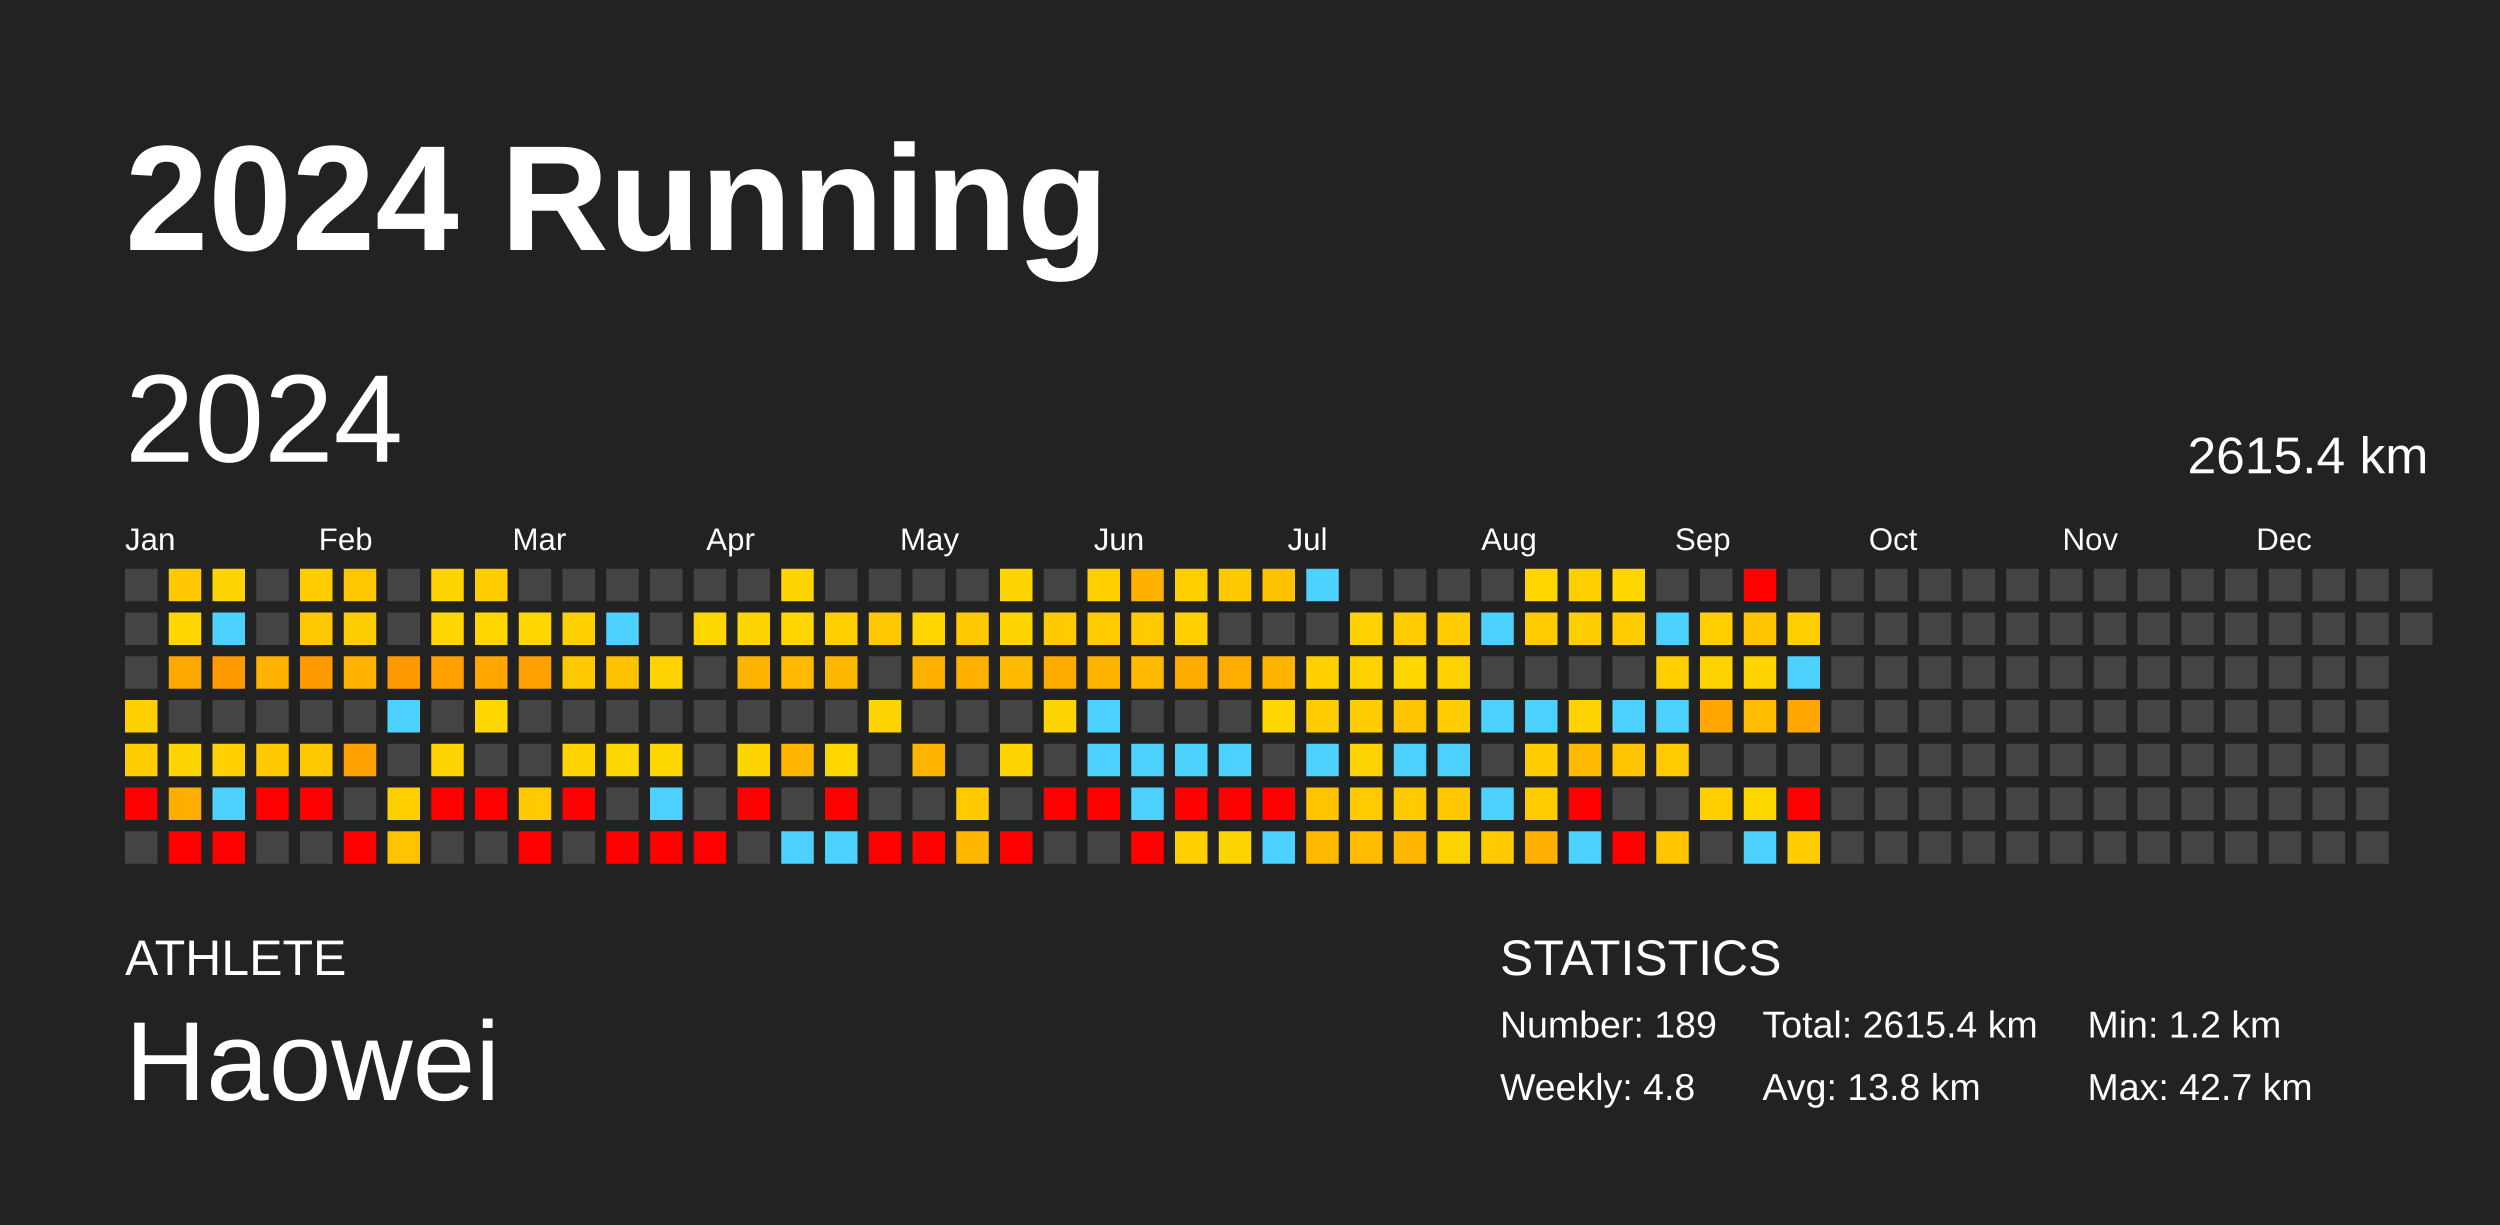
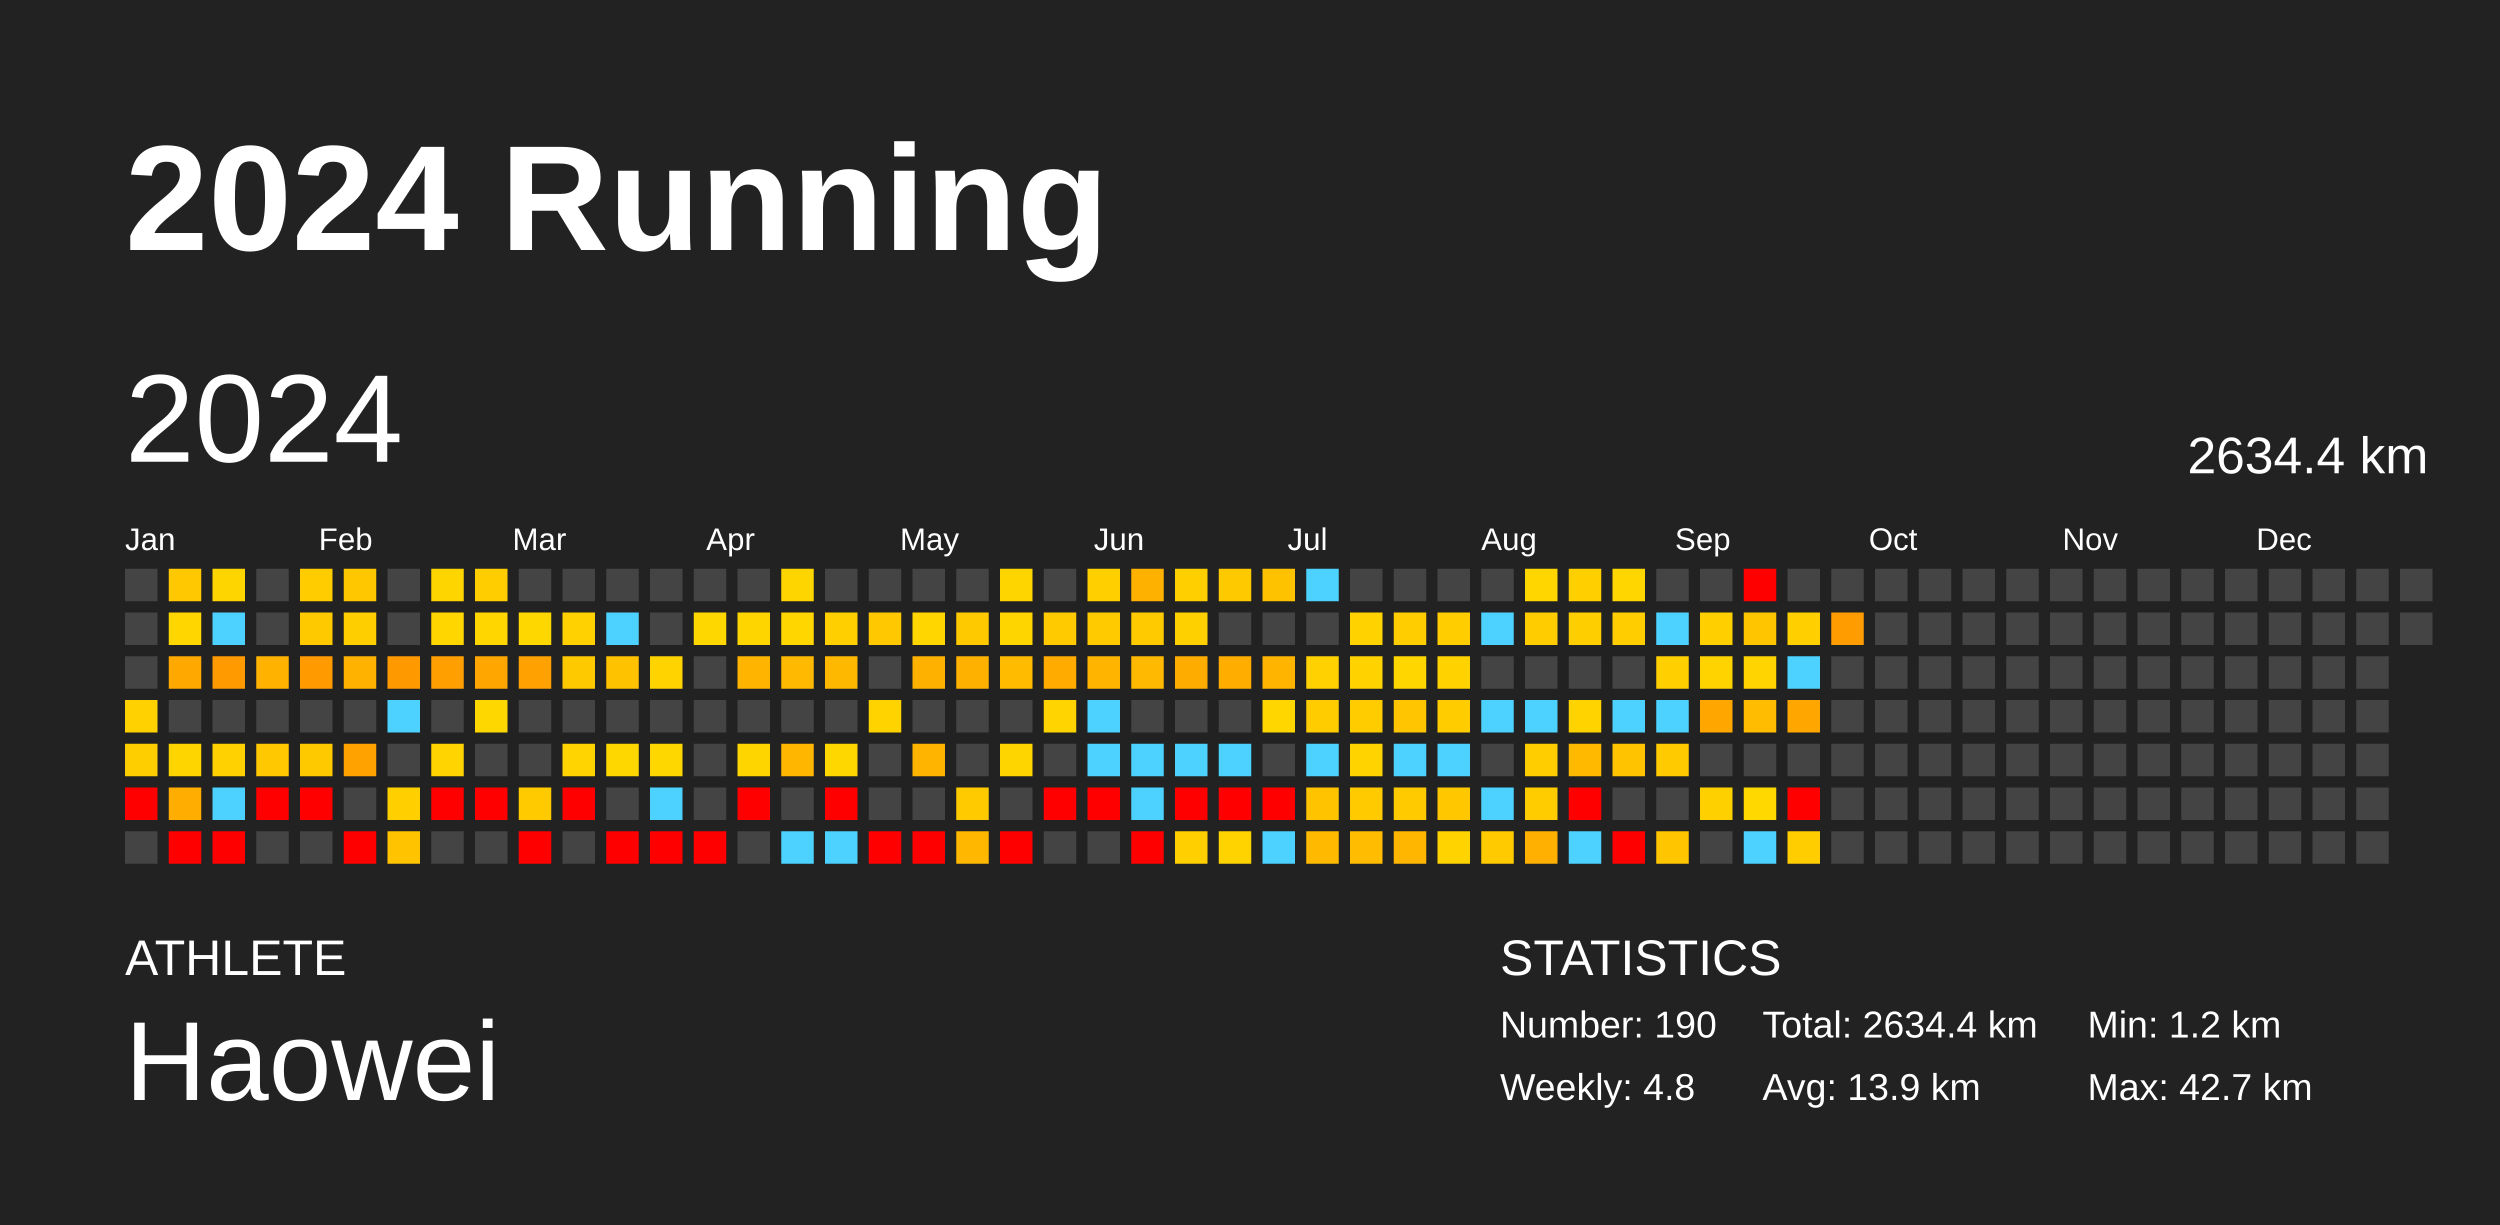
<svg xmlns="http://www.w3.org/2000/svg" baseProfile="full" height="98mm" version="1.1" viewBox="0,0,200,98" width="200mm">
  <defs />
  <rect fill="#222222" height="98" width="200" x="0" y="0" />
  <text fill="#FFFFFF" style="font-size:12px; font-family:Arial; font-weight:bold;" x="10" y="20">2024 Running</text>
  <text fill="#FFFFFF" style="font-size:4px; font-family:Arial" x="10" y="78">ATHLETE</text>
  <text fill="#FFFFFF" style="font-size:9px; font-family:Arial" x="10" y="88">Haowei</text>
  <text fill="#FFFFFF" style="font-size:4px; font-family:Arial" x="120" y="78">STATISTICS</text>
-   <text fill="#FFFFFF" style="font-size:3px; font-family:Arial" x="120" y="83">Number: 189</text>
+   <text fill="#FFFFFF" style="font-size:3px; font-family:Arial" x="120" y="83">Number: 190</text>
  <text fill="#FFFFFF" style="font-size:3px; font-family:Arial" x="120" y="88">Weekly: 4.8</text>
-   <text fill="#FFFFFF" style="font-size:3px; font-family:Arial" x="141" y="83">Total: 2615.4 km</text>
-   <text fill="#FFFFFF" style="font-size:3px; font-family:Arial" x="141" y="88">Avg: 13.8 km</text>
+   <text fill="#FFFFFF" style="font-size:3px; font-family:Arial" x="141" y="83">Total: 2634.4 km</text>
+   <text fill="#FFFFFF" style="font-size:3px; font-family:Arial" x="141" y="88">Avg: 13.9 km</text>
  <text fill="#FFFFFF" style="font-size:3px; font-family:Arial" x="167" y="83">Min: 1.2 km</text>
  <text fill="#FFFFFF" style="font-size:3px; font-family:Arial" x="167" y="88">Max: 42.7 km</text>
  <text dominant-baseline="hanging" fill="#FFFFFF" style="font-size:10.0px; font-family:Arial;" x="10" y="30">2024</text>
-   <text dominant-baseline="hanging" fill="#FFFFFF" style="font-size:4.125px; font-family:Arial;" x="175" y="35">2615.4 km</text>
+   <text dominant-baseline="hanging" fill="#FFFFFF" style="font-size:4.125px; font-family:Arial;" x="175" y="35">2634.4 km</text>
  <text fill="#FFFFFF" style="font-size:2.5px; font-family:Arial" x="10.0" y="44">Jan</text>
  <text fill="#FFFFFF" style="font-size:2.5px; font-family:Arial" x="25.5" y="44">Feb</text>
  <text fill="#FFFFFF" style="font-size:2.5px; font-family:Arial" x="41.0" y="44">Mar</text>
  <text fill="#FFFFFF" style="font-size:2.5px; font-family:Arial" x="56.5" y="44">Apr</text>
  <text fill="#FFFFFF" style="font-size:2.5px; font-family:Arial" x="72.0" y="44">May</text>
  <text fill="#FFFFFF" style="font-size:2.5px; font-family:Arial" x="87.5" y="44">Jun</text>
  <text fill="#FFFFFF" style="font-size:2.5px; font-family:Arial" x="103.0" y="44">Jul</text>
  <text fill="#FFFFFF" style="font-size:2.5px; font-family:Arial" x="118.5" y="44">Aug</text>
  <text fill="#FFFFFF" style="font-size:2.5px; font-family:Arial" x="134.0" y="44">Sep</text>
  <text fill="#FFFFFF" style="font-size:2.5px; font-family:Arial" x="149.5" y="44">Oct</text>
  <text fill="#FFFFFF" style="font-size:2.5px; font-family:Arial" x="165.0" y="44">Nov</text>
  <text fill="#FFFFFF" style="font-size:2.5px; font-family:Arial" x="180.5" y="44">Dec</text>
  <rect fill="#444444" height="2.6" width="2.6" x="10.0" y="45.5" />
  <rect fill="#444444" height="2.6" width="2.6" x="10.0" y="49.0" />
  <rect fill="#444444" height="2.6" width="2.6" x="10.0" y="52.5" />
  <rect fill="#ffd100" height="2.6" width="2.6" x="10.0" y="56.0" />
  <rect fill="#ffce00" height="2.6" width="2.6" x="10.0" y="59.5" />
  <rect fill="red" height="2.6" width="2.6" x="10.0" y="63.0" />
  <rect fill="#444444" height="2.6" width="2.6" x="10.0" y="66.5" />
  <rect fill="#ffc800" height="2.6" width="2.6" x="13.5" y="45.5" />
  <rect fill="#ffd600" height="2.6" width="2.6" x="13.5" y="49.0" />
  <rect fill="#ffa800" height="2.6" width="2.6" x="13.5" y="52.5" />
  <rect fill="#444444" height="2.6" width="2.6" x="13.5" y="56.0" />
  <rect fill="#ffd500" height="2.6" width="2.6" x="13.5" y="59.5" />
  <rect fill="#ffad00" height="2.6" width="2.6" x="13.5" y="63.0" />
  <rect fill="red" height="2.6" width="2.6" x="13.5" y="66.5" />
  <rect fill="#ffd500" height="2.6" width="2.6" x="17.0" y="45.5" />
  <rect fill="#4dd2ff" height="2.6" width="2.6" x="17.0" y="49.0" />
  <rect fill="#ff9a00" height="2.6" width="2.6" x="17.0" y="52.5" />
  <rect fill="#444444" height="2.6" width="2.6" x="17.0" y="56.0" />
  <rect fill="#ffd100" height="2.6" width="2.6" x="17.0" y="59.5" />
  <rect fill="#4dd2ff" height="2.6" width="2.6" x="17.0" y="63.0" />
  <rect fill="red" height="2.6" width="2.6" x="17.0" y="66.5" />
  <rect fill="#444444" height="2.6" width="2.6" x="20.5" y="45.5" />
  <rect fill="#444444" height="2.6" width="2.6" x="20.5" y="49.0" />
  <rect fill="#ffb200" height="2.6" width="2.6" x="20.5" y="52.5" />
  <rect fill="#444444" height="2.6" width="2.6" x="20.5" y="56.0" />
  <rect fill="#ffc800" height="2.6" width="2.6" x="20.5" y="59.5" />
  <rect fill="red" height="2.6" width="2.6" x="20.5" y="63.0" />
  <rect fill="#444444" height="2.6" width="2.6" x="20.5" y="66.5" />
  <rect fill="#ffcc00" height="2.6" width="2.6" x="24.0" y="45.5" />
  <rect fill="#ffc900" height="2.6" width="2.6" x="24.0" y="49.0" />
  <rect fill="#ff9b00" height="2.6" width="2.6" x="24.0" y="52.5" />
  <rect fill="#444444" height="2.6" width="2.6" x="24.0" y="56.0" />
  <rect fill="#ffc900" height="2.6" width="2.6" x="24.0" y="59.5" />
  <rect fill="red" height="2.6" width="2.6" x="24.0" y="63.0" />
  <rect fill="#444444" height="2.6" width="2.6" x="24.0" y="66.5" />
  <rect fill="#ffc700" height="2.6" width="2.6" x="27.5" y="45.5" />
  <rect fill="#ffce00" height="2.6" width="2.6" x="27.5" y="49.0" />
  <rect fill="#ffb200" height="2.6" width="2.6" x="27.5" y="52.5" />
  <rect fill="#444444" height="2.6" width="2.6" x="27.5" y="56.0" />
  <rect fill="#ffa200" height="2.6" width="2.6" x="27.5" y="59.5" />
  <rect fill="#444444" height="2.6" width="2.6" x="27.5" y="63.0" />
  <rect fill="red" height="2.6" width="2.6" x="27.5" y="66.5" />
  <rect fill="#444444" height="2.6" width="2.6" x="31.0" y="45.5" />
  <rect fill="#444444" height="2.6" width="2.6" x="31.0" y="49.0" />
  <rect fill="#ff9900" height="2.6" width="2.6" x="31.0" y="52.5" />
  <rect fill="#4dd2ff" height="2.6" width="2.6" x="31.0" y="56.0" />
  <rect fill="#444444" height="2.6" width="2.6" x="31.0" y="59.5" />
  <rect fill="#ffcf00" height="2.6" width="2.6" x="31.0" y="63.0" />
  <rect fill="#ffc300" height="2.6" width="2.6" x="31.0" y="66.5" />
  <rect fill="#ffd500" height="2.6" width="2.6" x="34.5" y="45.5" />
  <rect fill="#ffd600" height="2.6" width="2.6" x="34.5" y="49.0" />
  <rect fill="#ffa000" height="2.6" width="2.6" x="34.5" y="52.5" />
  <rect fill="#444444" height="2.6" width="2.6" x="34.5" y="56.0" />
  <rect fill="#ffd400" height="2.6" width="2.6" x="34.5" y="59.5" />
  <rect fill="red" height="2.6" width="2.6" x="34.5" y="63.0" />
  <rect fill="#444444" height="2.6" width="2.6" x="34.5" y="66.5" />
  <rect fill="#ffcd00" height="2.6" width="2.6" x="38.0" y="45.5" />
  <rect fill="#ffd600" height="2.6" width="2.6" x="38.0" y="49.0" />
  <rect fill="#ffa700" height="2.6" width="2.6" x="38.0" y="52.5" />
  <rect fill="#ffd700" height="2.6" width="2.6" x="38.0" y="56.0" />
  <rect fill="#444444" height="2.6" width="2.6" x="38.0" y="59.5" />
  <rect fill="red" height="2.6" width="2.6" x="38.0" y="63.0" />
  <rect fill="#444444" height="2.6" width="2.6" x="38.0" y="66.5" />
  <rect fill="#444444" height="2.6" width="2.6" x="41.5" y="45.5" />
  <rect fill="#ffd700" height="2.6" width="2.6" x="41.5" y="49.0" />
  <rect fill="#ffa100" height="2.6" width="2.6" x="41.5" y="52.5" />
  <rect fill="#444444" height="2.6" width="2.6" x="41.5" y="56.0" />
  <rect fill="#444444" height="2.6" width="2.6" x="41.5" y="59.5" />
  <rect fill="#ffca00" height="2.6" width="2.6" x="41.5" y="63.0" />
  <rect fill="red" height="2.6" width="2.6" x="41.5" y="66.5" />
  <rect fill="#444444" height="2.6" width="2.6" x="45.0" y="45.5" />
  <rect fill="#ffd100" height="2.6" width="2.6" x="45.0" y="49.0" />
  <rect fill="#ffc900" height="2.6" width="2.6" x="45.0" y="52.5" />
  <rect fill="#444444" height="2.6" width="2.6" x="45.0" y="56.0" />
  <rect fill="#ffd400" height="2.6" width="2.6" x="45.0" y="59.5" />
  <rect fill="red" height="2.6" width="2.6" x="45.0" y="63.0" />
  <rect fill="#444444" height="2.6" width="2.6" x="45.0" y="66.5" />
  <rect fill="#444444" height="2.6" width="2.6" x="48.5" y="45.5" />
  <rect fill="#4dd2ff" height="2.6" width="2.6" x="48.5" y="49.0" />
  <rect fill="#ffc200" height="2.6" width="2.6" x="48.5" y="52.5" />
  <rect fill="#444444" height="2.6" width="2.6" x="48.5" y="56.0" />
  <rect fill="#ffd700" height="2.6" width="2.6" x="48.5" y="59.5" />
  <rect fill="#444444" height="2.6" width="2.6" x="48.5" y="63.0" />
  <rect fill="red" height="2.6" width="2.6" x="48.5" y="66.5" />
  <rect fill="#444444" height="2.6" width="2.6" x="52.0" y="45.5" />
  <rect fill="#444444" height="2.6" width="2.6" x="52.0" y="49.0" />
  <rect fill="#ffd300" height="2.6" width="2.6" x="52.0" y="52.5" />
  <rect fill="#444444" height="2.6" width="2.6" x="52.0" y="56.0" />
  <rect fill="#ffd700" height="2.6" width="2.6" x="52.0" y="59.5" />
  <rect fill="#4dd2ff" height="2.6" width="2.6" x="52.0" y="63.0" />
  <rect fill="red" height="2.6" width="2.6" x="52.0" y="66.5" />
  <rect fill="#444444" height="2.6" width="2.6" x="55.5" y="45.5" />
  <rect fill="#ffd700" height="2.6" width="2.6" x="55.5" y="49.0" />
  <rect fill="#444444" height="2.6" width="2.6" x="55.5" y="52.5" />
  <rect fill="#444444" height="2.6" width="2.6" x="55.5" y="56.0" />
  <rect fill="#444444" height="2.6" width="2.6" x="55.5" y="59.5" />
  <rect fill="#444444" height="2.6" width="2.6" x="55.5" y="63.0" />
  <rect fill="red" height="2.6" width="2.6" x="55.5" y="66.5" />
  <rect fill="#444444" height="2.6" width="2.6" x="59.0" y="45.5" />
  <rect fill="#ffd500" height="2.6" width="2.6" x="59.0" y="49.0" />
  <rect fill="#ffb400" height="2.6" width="2.6" x="59.0" y="52.5" />
  <rect fill="#444444" height="2.6" width="2.6" x="59.0" y="56.0" />
  <rect fill="#ffd500" height="2.6" width="2.6" x="59.0" y="59.5" />
  <rect fill="red" height="2.6" width="2.6" x="59.0" y="63.0" />
  <rect fill="#444444" height="2.6" width="2.6" x="59.0" y="66.5" />
  <rect fill="#ffd500" height="2.6" width="2.6" x="62.5" y="45.5" />
  <rect fill="#ffd600" height="2.6" width="2.6" x="62.5" y="49.0" />
  <rect fill="#ffb900" height="2.6" width="2.6" x="62.5" y="52.5" />
  <rect fill="#444444" height="2.6" width="2.6" x="62.5" y="56.0" />
  <rect fill="#ffb600" height="2.6" width="2.6" x="62.5" y="59.5" />
  <rect fill="#444444" height="2.6" width="2.6" x="62.5" y="63.0" />
  <rect fill="#4dd2ff" height="2.6" width="2.6" x="62.5" y="66.5" />
  <rect fill="#444444" height="2.6" width="2.6" x="66.0" y="45.5" />
  <rect fill="#ffcf00" height="2.6" width="2.6" x="66.0" y="49.0" />
  <rect fill="#ffb800" height="2.6" width="2.6" x="66.0" y="52.5" />
  <rect fill="#444444" height="2.6" width="2.6" x="66.0" y="56.0" />
  <rect fill="#ffd700" height="2.6" width="2.6" x="66.0" y="59.5" />
  <rect fill="red" height="2.6" width="2.6" x="66.0" y="63.0" />
  <rect fill="#4dd2ff" height="2.6" width="2.6" x="66.0" y="66.5" />
  <rect fill="#444444" height="2.6" width="2.6" x="69.5" y="45.5" />
  <rect fill="#ffc800" height="2.6" width="2.6" x="69.5" y="49.0" />
  <rect fill="#444444" height="2.6" width="2.6" x="69.5" y="52.5" />
  <rect fill="#ffd300" height="2.6" width="2.6" x="69.5" y="56.0" />
  <rect fill="#444444" height="2.6" width="2.6" x="69.5" y="59.5" />
  <rect fill="#444444" height="2.6" width="2.6" x="69.5" y="63.0" />
  <rect fill="red" height="2.6" width="2.6" x="69.5" y="66.5" />
  <rect fill="#444444" height="2.6" width="2.6" x="73.0" y="45.5" />
  <rect fill="#ffd600" height="2.6" width="2.6" x="73.0" y="49.0" />
  <rect fill="#ffb100" height="2.6" width="2.6" x="73.0" y="52.5" />
  <rect fill="#444444" height="2.6" width="2.6" x="73.0" y="56.0" />
  <rect fill="#ffb500" height="2.6" width="2.6" x="73.0" y="59.5" />
  <rect fill="#444444" height="2.6" width="2.6" x="73.0" y="63.0" />
  <rect fill="red" height="2.6" width="2.6" x="73.0" y="66.5" />
  <rect fill="#444444" height="2.6" width="2.6" x="76.5" y="45.5" />
  <rect fill="#ffc900" height="2.6" width="2.6" x="76.5" y="49.0" />
  <rect fill="#ffb100" height="2.6" width="2.6" x="76.5" y="52.5" />
  <rect fill="#444444" height="2.6" width="2.6" x="76.5" y="56.0" />
  <rect fill="#444444" height="2.6" width="2.6" x="76.5" y="59.5" />
  <rect fill="#ffca00" height="2.6" width="2.6" x="76.5" y="63.0" />
  <rect fill="#ffb700" height="2.6" width="2.6" x="76.5" y="66.5" />
  <rect fill="#ffd500" height="2.6" width="2.6" x="80.0" y="45.5" />
  <rect fill="#ffd500" height="2.6" width="2.6" x="80.0" y="49.0" />
  <rect fill="#ffbb00" height="2.6" width="2.6" x="80.0" y="52.5" />
  <rect fill="#444444" height="2.6" width="2.6" x="80.0" y="56.0" />
  <rect fill="#ffd500" height="2.6" width="2.6" x="80.0" y="59.5" />
  <rect fill="#444444" height="2.6" width="2.6" x="80.0" y="63.0" />
  <rect fill="red" height="2.6" width="2.6" x="80.0" y="66.5" />
  <rect fill="#444444" height="2.6" width="2.6" x="83.5" y="45.5" />
  <rect fill="#ffca00" height="2.6" width="2.6" x="83.5" y="49.0" />
  <rect fill="#ffab00" height="2.6" width="2.6" x="83.5" y="52.5" />
  <rect fill="#ffd400" height="2.6" width="2.6" x="83.5" y="56.0" />
  <rect fill="#444444" height="2.6" width="2.6" x="83.5" y="59.5" />
  <rect fill="red" height="2.6" width="2.6" x="83.5" y="63.0" />
  <rect fill="#444444" height="2.6" width="2.6" x="83.5" y="66.5" />
  <rect fill="#ffcf00" height="2.6" width="2.6" x="87.0" y="45.5" />
  <rect fill="#ffca00" height="2.6" width="2.6" x="87.0" y="49.0" />
  <rect fill="#ffb500" height="2.6" width="2.6" x="87.0" y="52.5" />
  <rect fill="#4dd2ff" height="2.6" width="2.6" x="87.0" y="56.0" />
  <rect fill="#4dd2ff" height="2.6" width="2.6" x="87.0" y="59.5" />
  <rect fill="red" height="2.6" width="2.6" x="87.0" y="63.0" />
  <rect fill="#444444" height="2.6" width="2.6" x="87.0" y="66.5" />
  <rect fill="#ffb100" height="2.6" width="2.6" x="90.5" y="45.5" />
  <rect fill="#ffca00" height="2.6" width="2.6" x="90.5" y="49.0" />
  <rect fill="#ffb900" height="2.6" width="2.6" x="90.5" y="52.5" />
  <rect fill="#444444" height="2.6" width="2.6" x="90.5" y="56.0" />
  <rect fill="#4dd2ff" height="2.6" width="2.6" x="90.5" y="59.5" />
  <rect fill="#4dd2ff" height="2.6" width="2.6" x="90.5" y="63.0" />
  <rect fill="red" height="2.6" width="2.6" x="90.5" y="66.5" />
  <rect fill="#ffcf00" height="2.6" width="2.6" x="94.0" y="45.5" />
  <rect fill="#ffd000" height="2.6" width="2.6" x="94.0" y="49.0" />
  <rect fill="#ffac00" height="2.6" width="2.6" x="94.0" y="52.5" />
  <rect fill="#444444" height="2.6" width="2.6" x="94.0" y="56.0" />
  <rect fill="#4dd2ff" height="2.6" width="2.6" x="94.0" y="59.5" />
  <rect fill="red" height="2.6" width="2.6" x="94.0" y="63.0" />
  <rect fill="#ffcf00" height="2.6" width="2.6" x="94.0" y="66.5" />
  <rect fill="#ffc900" height="2.6" width="2.6" x="97.5" y="45.5" />
  <rect fill="#444444" height="2.6" width="2.6" x="97.5" y="49.0" />
  <rect fill="#ffae00" height="2.6" width="2.6" x="97.5" y="52.5" />
  <rect fill="#444444" height="2.6" width="2.6" x="97.5" y="56.0" />
  <rect fill="#4dd2ff" height="2.6" width="2.6" x="97.5" y="59.5" />
  <rect fill="red" height="2.6" width="2.6" x="97.5" y="63.0" />
  <rect fill="#ffd300" height="2.6" width="2.6" x="97.5" y="66.5" />
  <rect fill="#ffc200" height="2.6" width="2.6" x="101.0" y="45.5" />
  <rect fill="#444444" height="2.6" width="2.6" x="101.0" y="49.0" />
  <rect fill="#ffb500" height="2.6" width="2.6" x="101.0" y="52.5" />
  <rect fill="#ffd600" height="2.6" width="2.6" x="101.0" y="56.0" />
  <rect fill="#444444" height="2.6" width="2.6" x="101.0" y="59.5" />
  <rect fill="red" height="2.6" width="2.6" x="101.0" y="63.0" />
  <rect fill="#4dd2ff" height="2.6" width="2.6" x="101.0" y="66.5" />
  <rect fill="#4dd2ff" height="2.6" width="2.6" x="104.5" y="45.5" />
  <rect fill="#444444" height="2.6" width="2.6" x="104.5" y="49.0" />
  <rect fill="#ffd100" height="2.6" width="2.6" x="104.5" y="52.5" />
  <rect fill="#ffcc00" height="2.6" width="2.6" x="104.5" y="56.0" />
  <rect fill="#4dd2ff" height="2.6" width="2.6" x="104.5" y="59.5" />
  <rect fill="#ffc300" height="2.6" width="2.6" x="104.5" y="63.0" />
  <rect fill="#ffba00" height="2.6" width="2.6" x="104.5" y="66.5" />
  <rect fill="#444444" height="2.6" width="2.6" x="108.0" y="45.5" />
  <rect fill="#ffd200" height="2.6" width="2.6" x="108.0" y="49.0" />
  <rect fill="#ffd200" height="2.6" width="2.6" x="108.0" y="52.5" />
  <rect fill="#ffcc00" height="2.6" width="2.6" x="108.0" y="56.0" />
  <rect fill="#ffd300" height="2.6" width="2.6" x="108.0" y="59.5" />
  <rect fill="#ffcb00" height="2.6" width="2.6" x="108.0" y="63.0" />
  <rect fill="#ffbc00" height="2.6" width="2.6" x="108.0" y="66.5" />
  <rect fill="#444444" height="2.6" width="2.6" x="111.5" y="45.5" />
  <rect fill="#ffcd00" height="2.6" width="2.6" x="111.5" y="49.0" />
  <rect fill="#ffd600" height="2.6" width="2.6" x="111.5" y="52.5" />
  <rect fill="#ffc500" height="2.6" width="2.6" x="111.5" y="56.0" />
  <rect fill="#4dd2ff" height="2.6" width="2.6" x="111.5" y="59.5" />
  <rect fill="#ffcb00" height="2.6" width="2.6" x="111.5" y="63.0" />
  <rect fill="#ffb600" height="2.6" width="2.6" x="111.5" y="66.5" />
  <rect fill="#444444" height="2.6" width="2.6" x="115.0" y="45.5" />
  <rect fill="#ffcd00" height="2.6" width="2.6" x="115.0" y="49.0" />
  <rect fill="#ffd200" height="2.6" width="2.6" x="115.0" y="52.5" />
  <rect fill="#ffcc00" height="2.6" width="2.6" x="115.0" y="56.0" />
  <rect fill="#4dd2ff" height="2.6" width="2.6" x="115.0" y="59.5" />
  <rect fill="#ffc700" height="2.6" width="2.6" x="115.0" y="63.0" />
  <rect fill="#ffd300" height="2.6" width="2.6" x="115.0" y="66.5" />
  <rect fill="#444444" height="2.6" width="2.6" x="118.5" y="45.5" />
  <rect fill="#4dd2ff" height="2.6" width="2.6" x="118.5" y="49.0" />
  <rect fill="#444444" height="2.6" width="2.6" x="118.5" y="52.5" />
  <rect fill="#4dd2ff" height="2.6" width="2.6" x="118.5" y="56.0" />
  <rect fill="#444444" height="2.6" width="2.6" x="118.5" y="59.5" />
  <rect fill="#4dd2ff" height="2.6" width="2.6" x="118.5" y="63.0" />
  <rect fill="#ffcb00" height="2.6" width="2.6" x="118.5" y="66.5" />
  <rect fill="#ffd600" height="2.6" width="2.6" x="122.0" y="45.5" />
  <rect fill="#ffcc00" height="2.6" width="2.6" x="122.0" y="49.0" />
  <rect fill="#444444" height="2.6" width="2.6" x="122.0" y="52.5" />
  <rect fill="#4dd2ff" height="2.6" width="2.6" x="122.0" y="56.0" />
  <rect fill="#ffcd00" height="2.6" width="2.6" x="122.0" y="59.5" />
  <rect fill="#ffcc00" height="2.6" width="2.6" x="122.0" y="63.0" />
  <rect fill="#ffb000" height="2.6" width="2.6" x="122.0" y="66.5" />
  <rect fill="#ffcf00" height="2.6" width="2.6" x="125.5" y="45.5" />
  <rect fill="#ffce00" height="2.6" width="2.6" x="125.5" y="49.0" />
  <rect fill="#444444" height="2.6" width="2.6" x="125.5" y="52.5" />
  <rect fill="#ffd300" height="2.6" width="2.6" x="125.5" y="56.0" />
  <rect fill="#ffba00" height="2.6" width="2.6" x="125.5" y="59.5" />
  <rect fill="red" height="2.6" width="2.6" x="125.5" y="63.0" />
  <rect fill="#4dd2ff" height="2.6" width="2.6" x="125.5" y="66.5" />
  <rect fill="#ffd600" height="2.6" width="2.6" x="129.0" y="45.5" />
  <rect fill="#ffcd00" height="2.6" width="2.6" x="129.0" y="49.0" />
  <rect fill="#444444" height="2.6" width="2.6" x="129.0" y="52.5" />
  <rect fill="#4dd2ff" height="2.6" width="2.6" x="129.0" y="56.0" />
  <rect fill="#ffc300" height="2.6" width="2.6" x="129.0" y="59.5" />
  <rect fill="#444444" height="2.6" width="2.6" x="129.0" y="63.0" />
  <rect fill="red" height="2.6" width="2.6" x="129.0" y="66.5" />
  <rect fill="#444444" height="2.6" width="2.6" x="132.5" y="45.5" />
  <rect fill="#4dd2ff" height="2.6" width="2.6" x="132.5" y="49.0" />
  <rect fill="#ffcf00" height="2.6" width="2.6" x="132.5" y="52.5" />
  <rect fill="#4dd2ff" height="2.6" width="2.6" x="132.5" y="56.0" />
  <rect fill="#ffca00" height="2.6" width="2.6" x="132.5" y="59.5" />
  <rect fill="#444444" height="2.6" width="2.6" x="132.5" y="63.0" />
  <rect fill="#ffc600" height="2.6" width="2.6" x="132.5" y="66.5" />
  <rect fill="#444444" height="2.6" width="2.6" x="136.0" y="45.5" />
  <rect fill="#ffcf00" height="2.6" width="2.6" x="136.0" y="49.0" />
  <rect fill="#ffd300" height="2.6" width="2.6" x="136.0" y="52.5" />
  <rect fill="#ffa600" height="2.6" width="2.6" x="136.0" y="56.0" />
  <rect fill="#444444" height="2.6" width="2.6" x="136.0" y="59.5" />
  <rect fill="#ffd000" height="2.6" width="2.6" x="136.0" y="63.0" />
  <rect fill="#444444" height="2.6" width="2.6" x="136.0" y="66.5" />
  <rect fill="red" height="2.6" width="2.6" x="139.5" y="45.5" />
  <rect fill="#ffc600" height="2.6" width="2.6" x="139.5" y="49.0" />
  <rect fill="#ffd400" height="2.6" width="2.6" x="139.5" y="52.5" />
  <rect fill="#ffbc00" height="2.6" width="2.6" x="139.5" y="56.0" />
  <rect fill="#444444" height="2.6" width="2.6" x="139.5" y="59.5" />
  <rect fill="#ffd800" height="2.6" width="2.6" x="139.5" y="63.0" />
  <rect fill="#4dd2ff" height="2.6" width="2.6" x="139.5" y="66.5" />
  <rect fill="#444444" height="2.6" width="2.6" x="143.0" y="45.5" />
  <rect fill="#ffcf00" height="2.6" width="2.6" x="143.0" y="49.0" />
  <rect fill="#4dd2ff" height="2.6" width="2.6" x="143.0" y="52.5" />
  <rect fill="#ffa600" height="2.6" width="2.6" x="143.0" y="56.0" />
  <rect fill="#444444" height="2.6" width="2.6" x="143.0" y="59.5" />
  <rect fill="red" height="2.6" width="2.6" x="143.0" y="63.0" />
  <rect fill="#ffcd00" height="2.6" width="2.6" x="143.0" y="66.5" />
  <rect fill="#444444" height="2.6" width="2.6" x="146.5" y="45.5" />
-   <rect fill="#444444" height="2.6" width="2.6" x="146.5" y="49.0" />
+   <rect fill="#ff9c00" height="2.6" width="2.6" x="146.5" y="49.0" />
  <rect fill="#444444" height="2.6" width="2.6" x="146.5" y="52.5" />
  <rect fill="#444444" height="2.6" width="2.6" x="146.5" y="56.0" />
  <rect fill="#444444" height="2.6" width="2.6" x="146.5" y="59.5" />
  <rect fill="#444444" height="2.6" width="2.6" x="146.5" y="63.0" />
  <rect fill="#444444" height="2.6" width="2.6" x="146.5" y="66.5" />
  <rect fill="#444444" height="2.6" width="2.6" x="150.0" y="45.5" />
  <rect fill="#444444" height="2.6" width="2.6" x="150.0" y="49.0" />
  <rect fill="#444444" height="2.6" width="2.6" x="150.0" y="52.5" />
  <rect fill="#444444" height="2.6" width="2.6" x="150.0" y="56.0" />
  <rect fill="#444444" height="2.6" width="2.6" x="150.0" y="59.5" />
  <rect fill="#444444" height="2.6" width="2.6" x="150.0" y="63.0" />
  <rect fill="#444444" height="2.6" width="2.6" x="150.0" y="66.5" />
  <rect fill="#444444" height="2.6" width="2.6" x="153.5" y="45.5" />
  <rect fill="#444444" height="2.6" width="2.6" x="153.5" y="49.0" />
  <rect fill="#444444" height="2.6" width="2.6" x="153.5" y="52.5" />
  <rect fill="#444444" height="2.6" width="2.6" x="153.5" y="56.0" />
  <rect fill="#444444" height="2.6" width="2.6" x="153.5" y="59.5" />
  <rect fill="#444444" height="2.6" width="2.6" x="153.5" y="63.0" />
  <rect fill="#444444" height="2.6" width="2.6" x="153.5" y="66.5" />
  <rect fill="#444444" height="2.6" width="2.6" x="157.0" y="45.5" />
  <rect fill="#444444" height="2.6" width="2.6" x="157.0" y="49.0" />
  <rect fill="#444444" height="2.6" width="2.6" x="157.0" y="52.5" />
  <rect fill="#444444" height="2.6" width="2.6" x="157.0" y="56.0" />
  <rect fill="#444444" height="2.6" width="2.6" x="157.0" y="59.5" />
  <rect fill="#444444" height="2.6" width="2.6" x="157.0" y="63.0" />
  <rect fill="#444444" height="2.6" width="2.6" x="157.0" y="66.5" />
  <rect fill="#444444" height="2.6" width="2.6" x="160.5" y="45.5" />
  <rect fill="#444444" height="2.6" width="2.6" x="160.5" y="49.0" />
  <rect fill="#444444" height="2.6" width="2.6" x="160.5" y="52.5" />
  <rect fill="#444444" height="2.6" width="2.6" x="160.5" y="56.0" />
  <rect fill="#444444" height="2.6" width="2.6" x="160.5" y="59.5" />
  <rect fill="#444444" height="2.6" width="2.6" x="160.5" y="63.0" />
  <rect fill="#444444" height="2.6" width="2.6" x="160.5" y="66.5" />
  <rect fill="#444444" height="2.6" width="2.6" x="164.0" y="45.5" />
  <rect fill="#444444" height="2.6" width="2.6" x="164.0" y="49.0" />
  <rect fill="#444444" height="2.6" width="2.6" x="164.0" y="52.5" />
  <rect fill="#444444" height="2.6" width="2.6" x="164.0" y="56.0" />
  <rect fill="#444444" height="2.6" width="2.6" x="164.0" y="59.5" />
  <rect fill="#444444" height="2.6" width="2.6" x="164.0" y="63.0" />
  <rect fill="#444444" height="2.6" width="2.6" x="164.0" y="66.5" />
  <rect fill="#444444" height="2.6" width="2.6" x="167.5" y="45.5" />
  <rect fill="#444444" height="2.6" width="2.6" x="167.5" y="49.0" />
  <rect fill="#444444" height="2.6" width="2.6" x="167.5" y="52.5" />
  <rect fill="#444444" height="2.6" width="2.6" x="167.5" y="56.0" />
  <rect fill="#444444" height="2.6" width="2.6" x="167.5" y="59.5" />
  <rect fill="#444444" height="2.6" width="2.6" x="167.5" y="63.0" />
  <rect fill="#444444" height="2.6" width="2.6" x="167.5" y="66.5" />
  <rect fill="#444444" height="2.6" width="2.6" x="171.0" y="45.5" />
  <rect fill="#444444" height="2.6" width="2.6" x="171.0" y="49.0" />
  <rect fill="#444444" height="2.6" width="2.6" x="171.0" y="52.5" />
  <rect fill="#444444" height="2.6" width="2.6" x="171.0" y="56.0" />
  <rect fill="#444444" height="2.6" width="2.6" x="171.0" y="59.5" />
  <rect fill="#444444" height="2.6" width="2.6" x="171.0" y="63.0" />
  <rect fill="#444444" height="2.6" width="2.6" x="171.0" y="66.5" />
  <rect fill="#444444" height="2.6" width="2.6" x="174.5" y="45.5" />
  <rect fill="#444444" height="2.6" width="2.6" x="174.5" y="49.0" />
  <rect fill="#444444" height="2.6" width="2.6" x="174.5" y="52.5" />
  <rect fill="#444444" height="2.6" width="2.6" x="174.5" y="56.0" />
  <rect fill="#444444" height="2.6" width="2.6" x="174.5" y="59.5" />
  <rect fill="#444444" height="2.6" width="2.6" x="174.5" y="63.0" />
  <rect fill="#444444" height="2.6" width="2.6" x="174.5" y="66.5" />
  <rect fill="#444444" height="2.6" width="2.6" x="178.0" y="45.5" />
  <rect fill="#444444" height="2.6" width="2.6" x="178.0" y="49.0" />
  <rect fill="#444444" height="2.6" width="2.6" x="178.0" y="52.5" />
  <rect fill="#444444" height="2.6" width="2.6" x="178.0" y="56.0" />
  <rect fill="#444444" height="2.6" width="2.6" x="178.0" y="59.5" />
  <rect fill="#444444" height="2.6" width="2.6" x="178.0" y="63.0" />
  <rect fill="#444444" height="2.6" width="2.6" x="178.0" y="66.5" />
  <rect fill="#444444" height="2.6" width="2.6" x="181.5" y="45.5" />
  <rect fill="#444444" height="2.6" width="2.6" x="181.5" y="49.0" />
  <rect fill="#444444" height="2.6" width="2.6" x="181.5" y="52.5" />
  <rect fill="#444444" height="2.6" width="2.6" x="181.5" y="56.0" />
  <rect fill="#444444" height="2.6" width="2.6" x="181.5" y="59.5" />
  <rect fill="#444444" height="2.6" width="2.6" x="181.5" y="63.0" />
  <rect fill="#444444" height="2.6" width="2.6" x="181.5" y="66.5" />
  <rect fill="#444444" height="2.6" width="2.6" x="185.0" y="45.5" />
  <rect fill="#444444" height="2.6" width="2.6" x="185.0" y="49.0" />
  <rect fill="#444444" height="2.6" width="2.6" x="185.0" y="52.5" />
  <rect fill="#444444" height="2.6" width="2.6" x="185.0" y="56.0" />
  <rect fill="#444444" height="2.6" width="2.6" x="185.0" y="59.5" />
  <rect fill="#444444" height="2.6" width="2.6" x="185.0" y="63.0" />
  <rect fill="#444444" height="2.6" width="2.6" x="185.0" y="66.5" />
  <rect fill="#444444" height="2.6" width="2.6" x="188.5" y="45.5" />
  <rect fill="#444444" height="2.6" width="2.6" x="188.5" y="49.0" />
  <rect fill="#444444" height="2.6" width="2.6" x="188.5" y="52.5" />
  <rect fill="#444444" height="2.6" width="2.6" x="188.5" y="56.0" />
  <rect fill="#444444" height="2.6" width="2.6" x="188.5" y="59.5" />
  <rect fill="#444444" height="2.6" width="2.6" x="188.5" y="63.0" />
  <rect fill="#444444" height="2.6" width="2.6" x="188.5" y="66.5" />
  <rect fill="#444444" height="2.6" width="2.6" x="192.0" y="45.5" />
  <rect fill="#444444" height="2.6" width="2.6" x="192.0" y="49.0" />
</svg>
